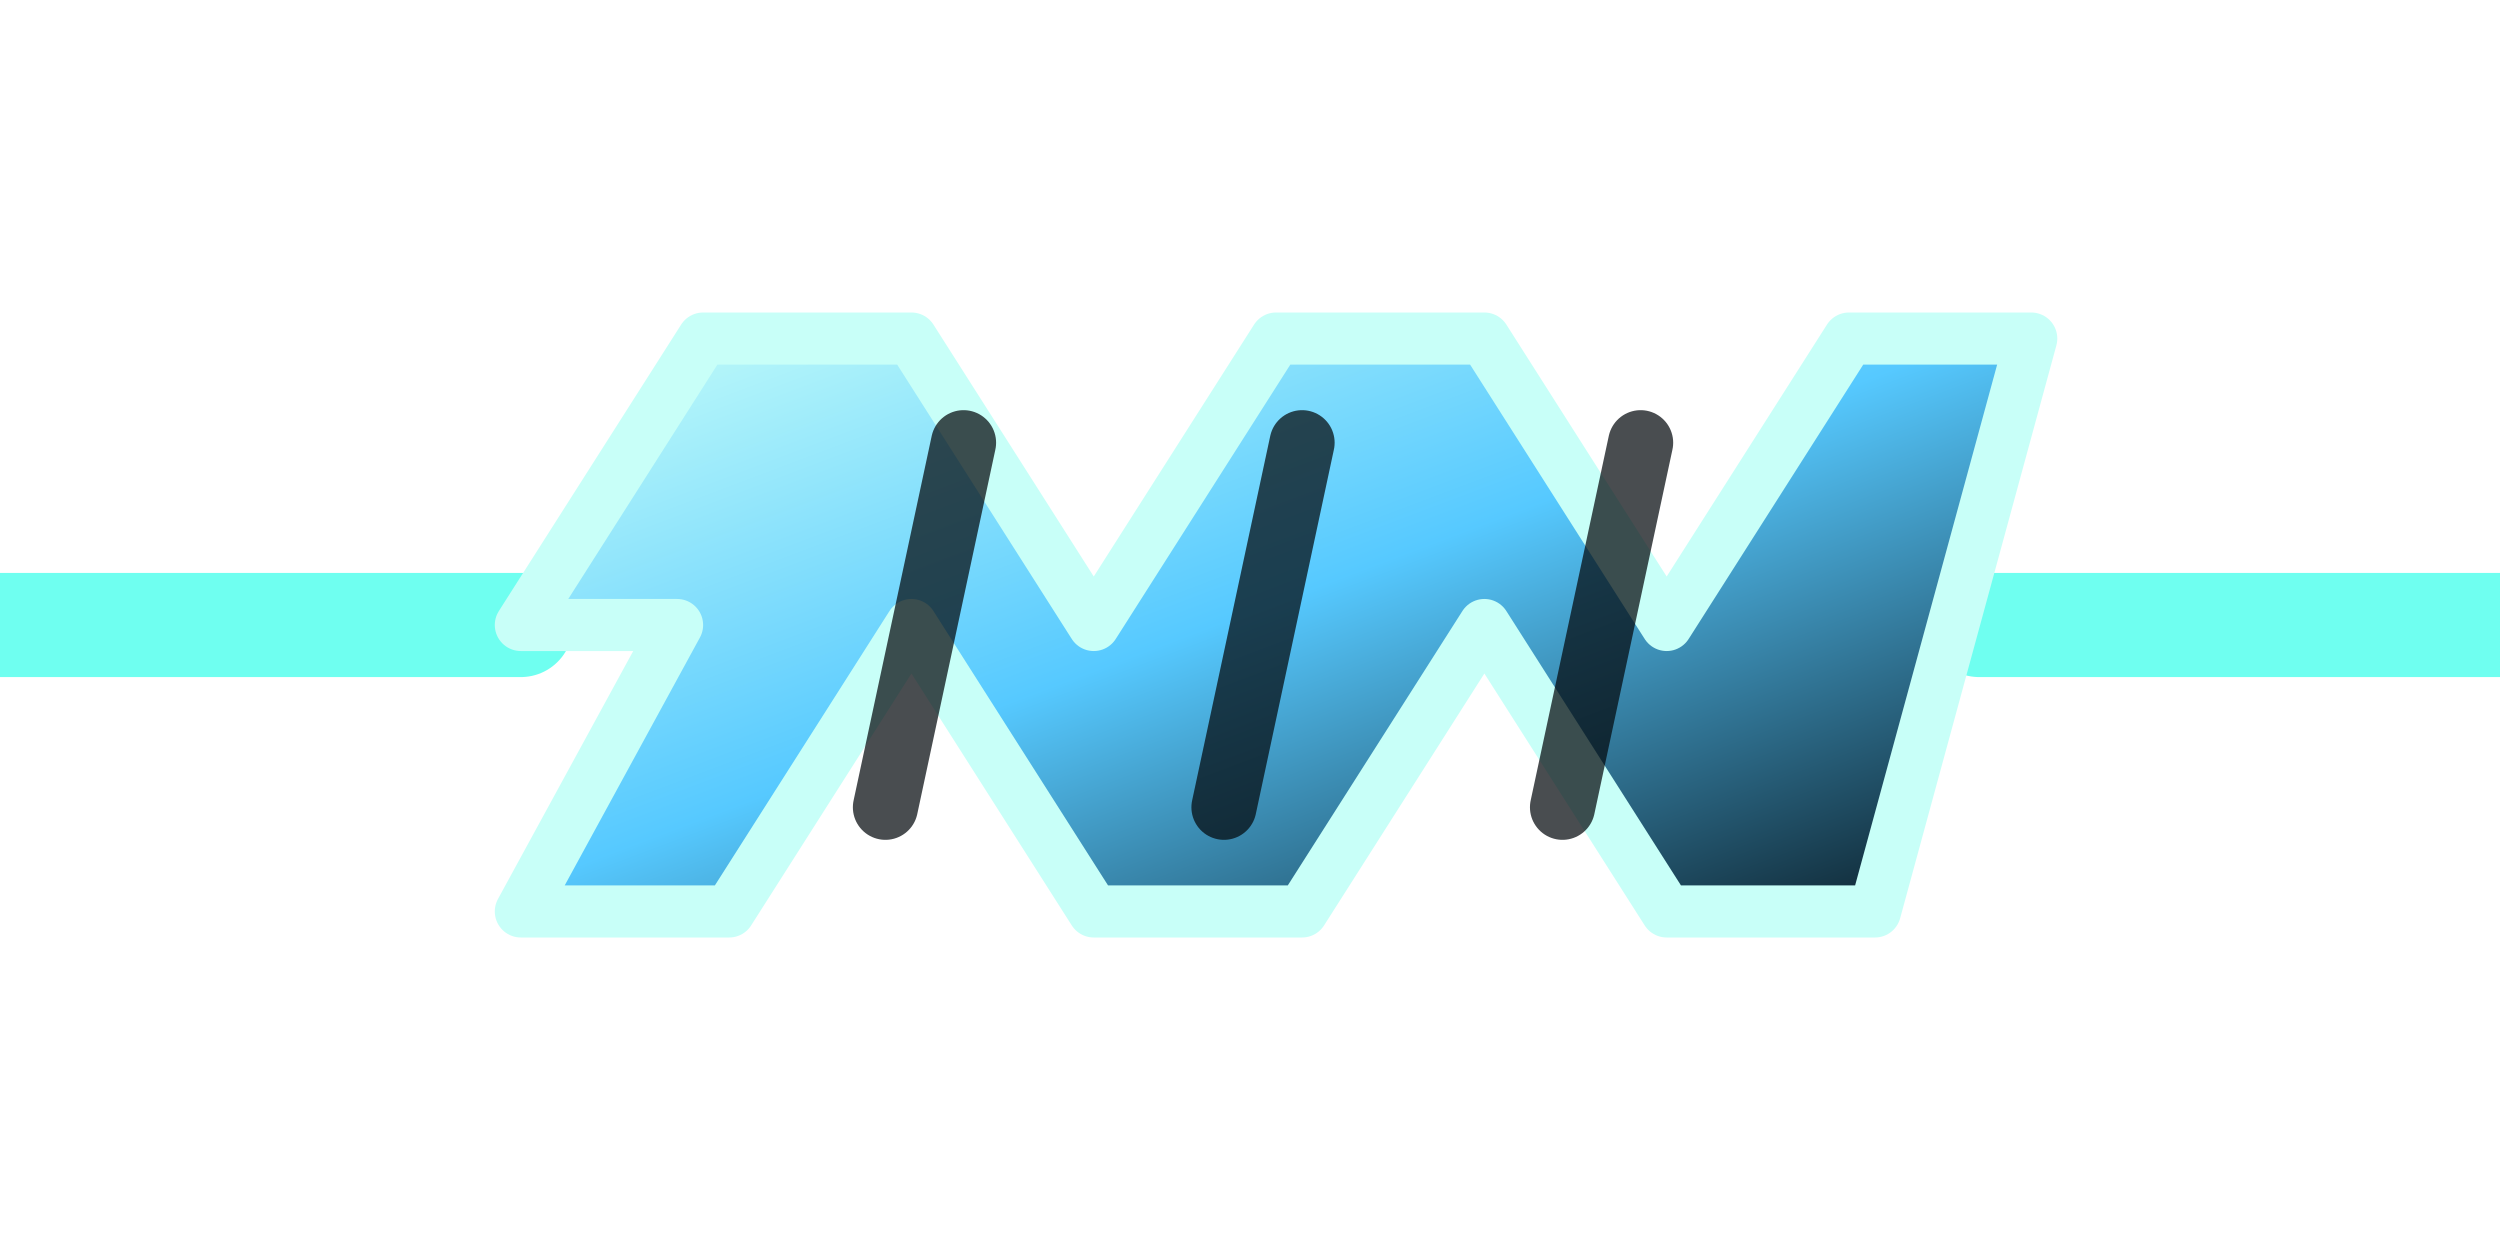
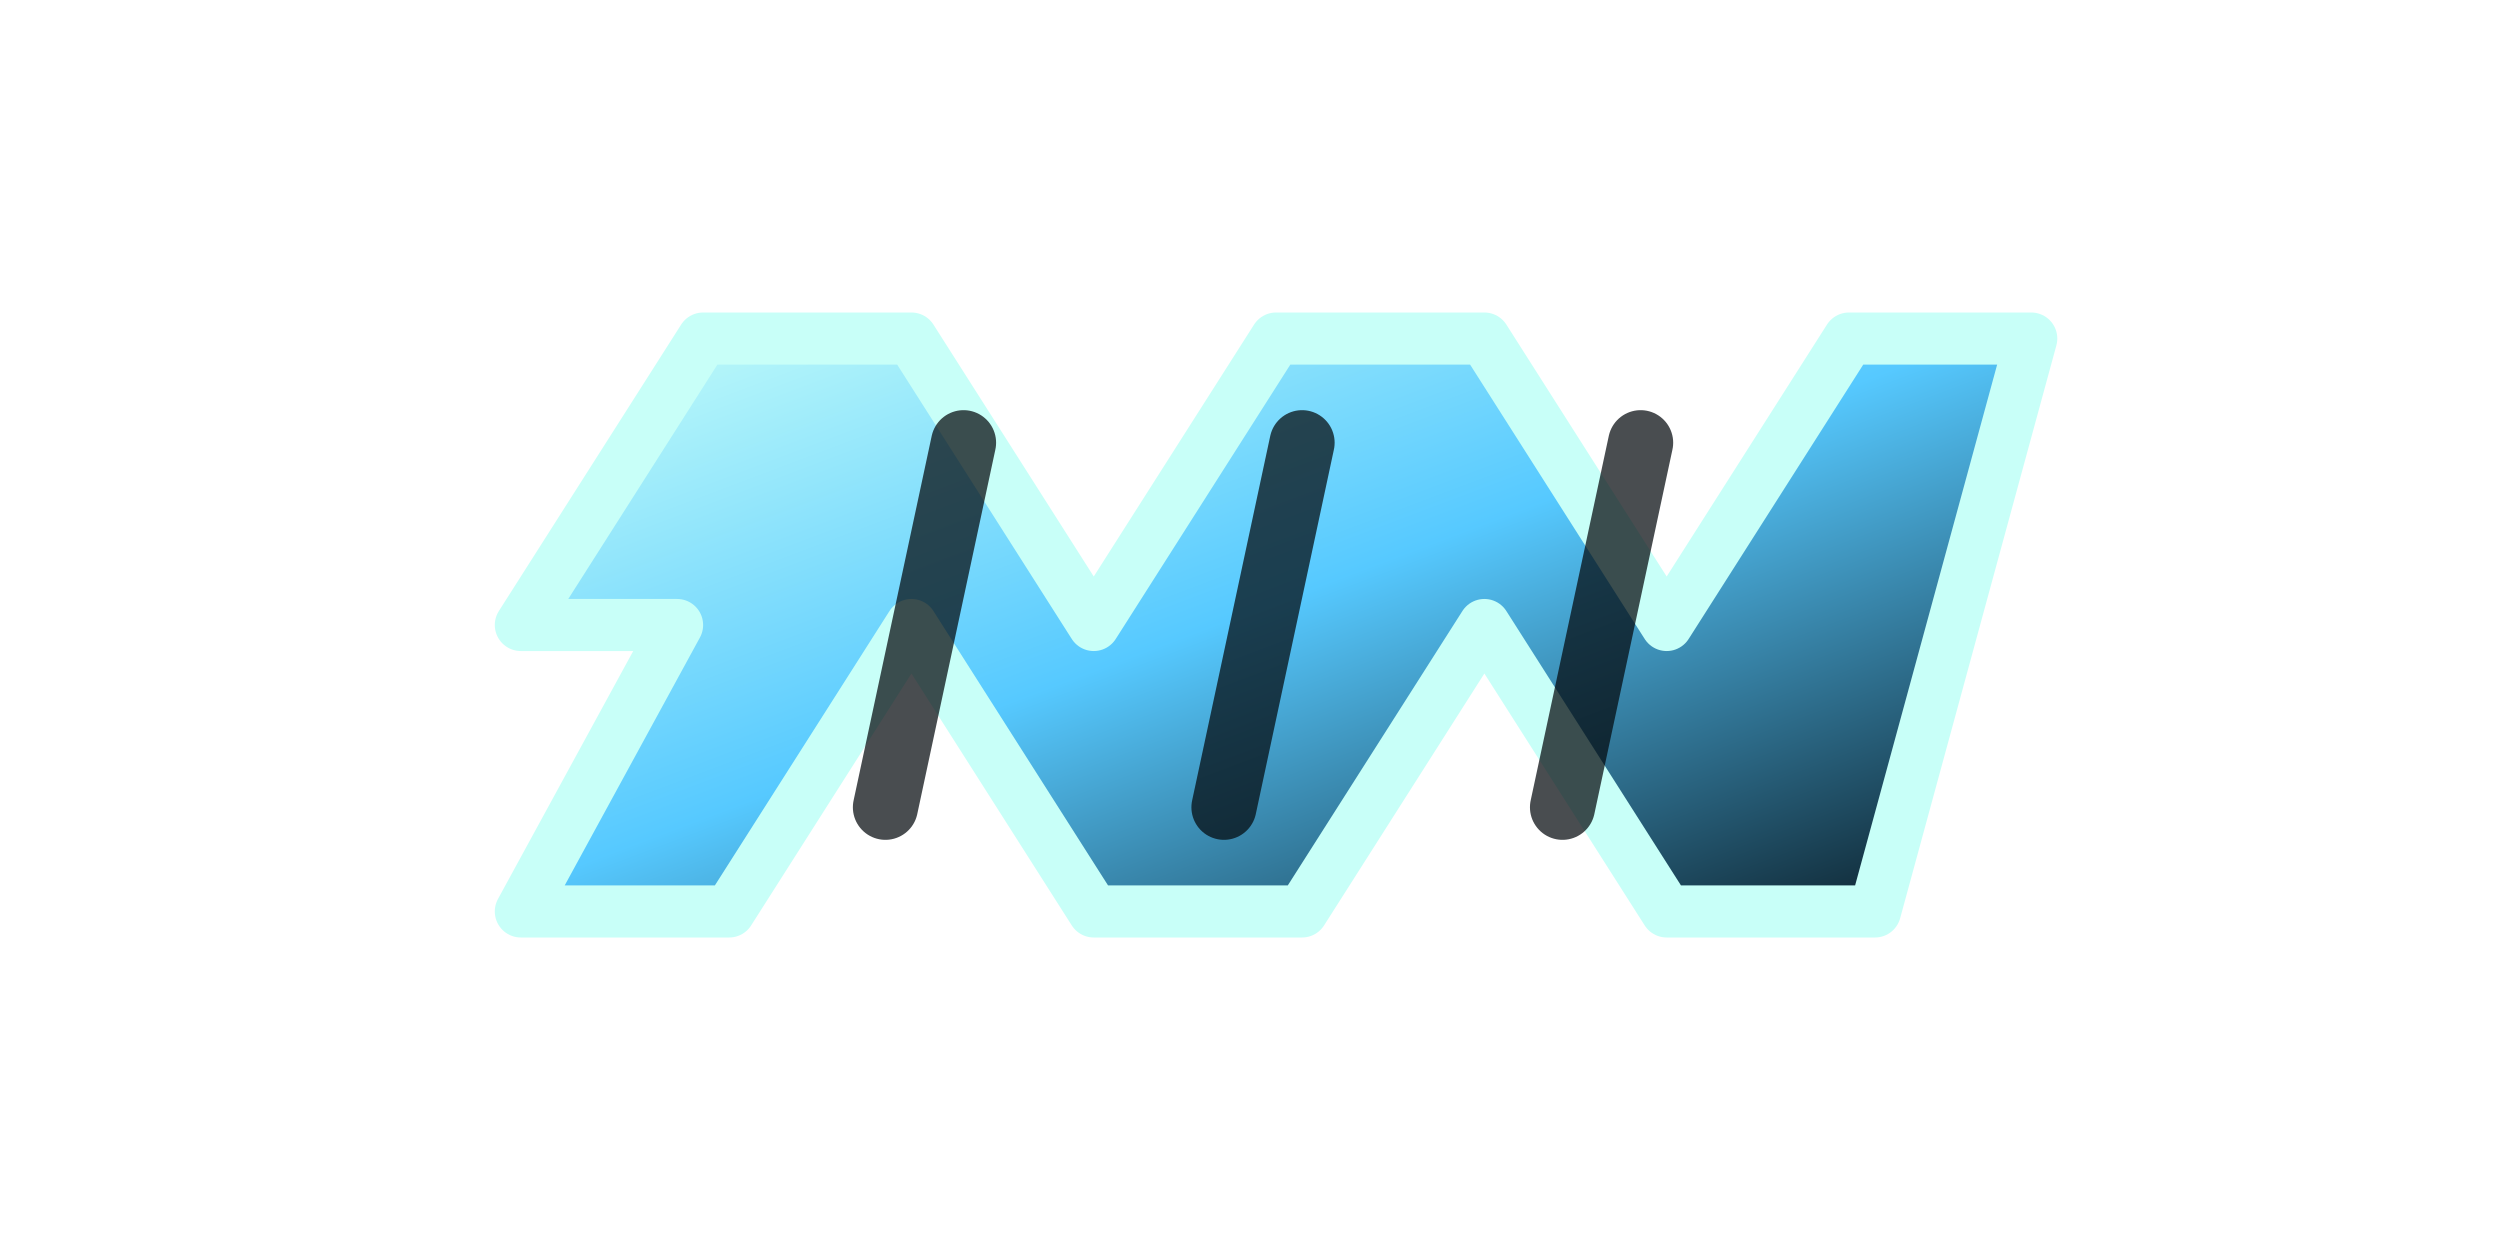
- <svg xmlns="http://www.w3.org/2000/svg" viewBox="0 0 96 48" role="img" aria-label="Resistor" data-component-shape="resistor" data-terminal-left="0 24" data-terminal-right="96 24">
+ <svg xmlns="http://www.w3.org/2000/svg" viewBox="0 0 96 48" role="img" aria-label="Resistor" data-component-shape="resistor" data-terminal-left="20 24" data-terminal-right="76 24">
  <defs>
    <linearGradient id="spr-brick-basic-blue-metro-real-normal-body" x1="0" y1="0" x2="1" y2="1">
      <stop offset="0" stop-color="#c8fff8" />
      <stop offset="0.48" stop-color="#56c9ff" />
      <stop offset="1" stop-color="#07151d" />
    </linearGradient>
    <radialGradient id="spr-brick-basic-blue-metro-real-normal-glow" cx="50%" cy="50%" r="60%">
      <stop offset="0" stop-color="#c8fff8" stop-opacity="0.55" />
      <stop offset="1" stop-color="#56c9ff" stop-opacity="0" />
    </radialGradient>
  </defs>
-   <path d="M0 24H20M76 24H96" fill="none" stroke="#6ffff0" stroke-width="4" stroke-linecap="round" />
  <path d="M20 24L27 13H35L42 24L49 13H57L64 24L71 13H78L72 35H64L57 24L50 35H42L35 24L28 35H20L26 24Z" fill="url(#spr-brick-basic-blue-metro-real-normal-body)" stroke="#c8fff8" stroke-width="2" stroke-linejoin="round" />
  <path d="M37 17L34 31M50 17L47 31M63 17L60 31" fill="none" stroke="#03080c" stroke-width="2.5" stroke-linecap="round" opacity="0.72" />
</svg>
